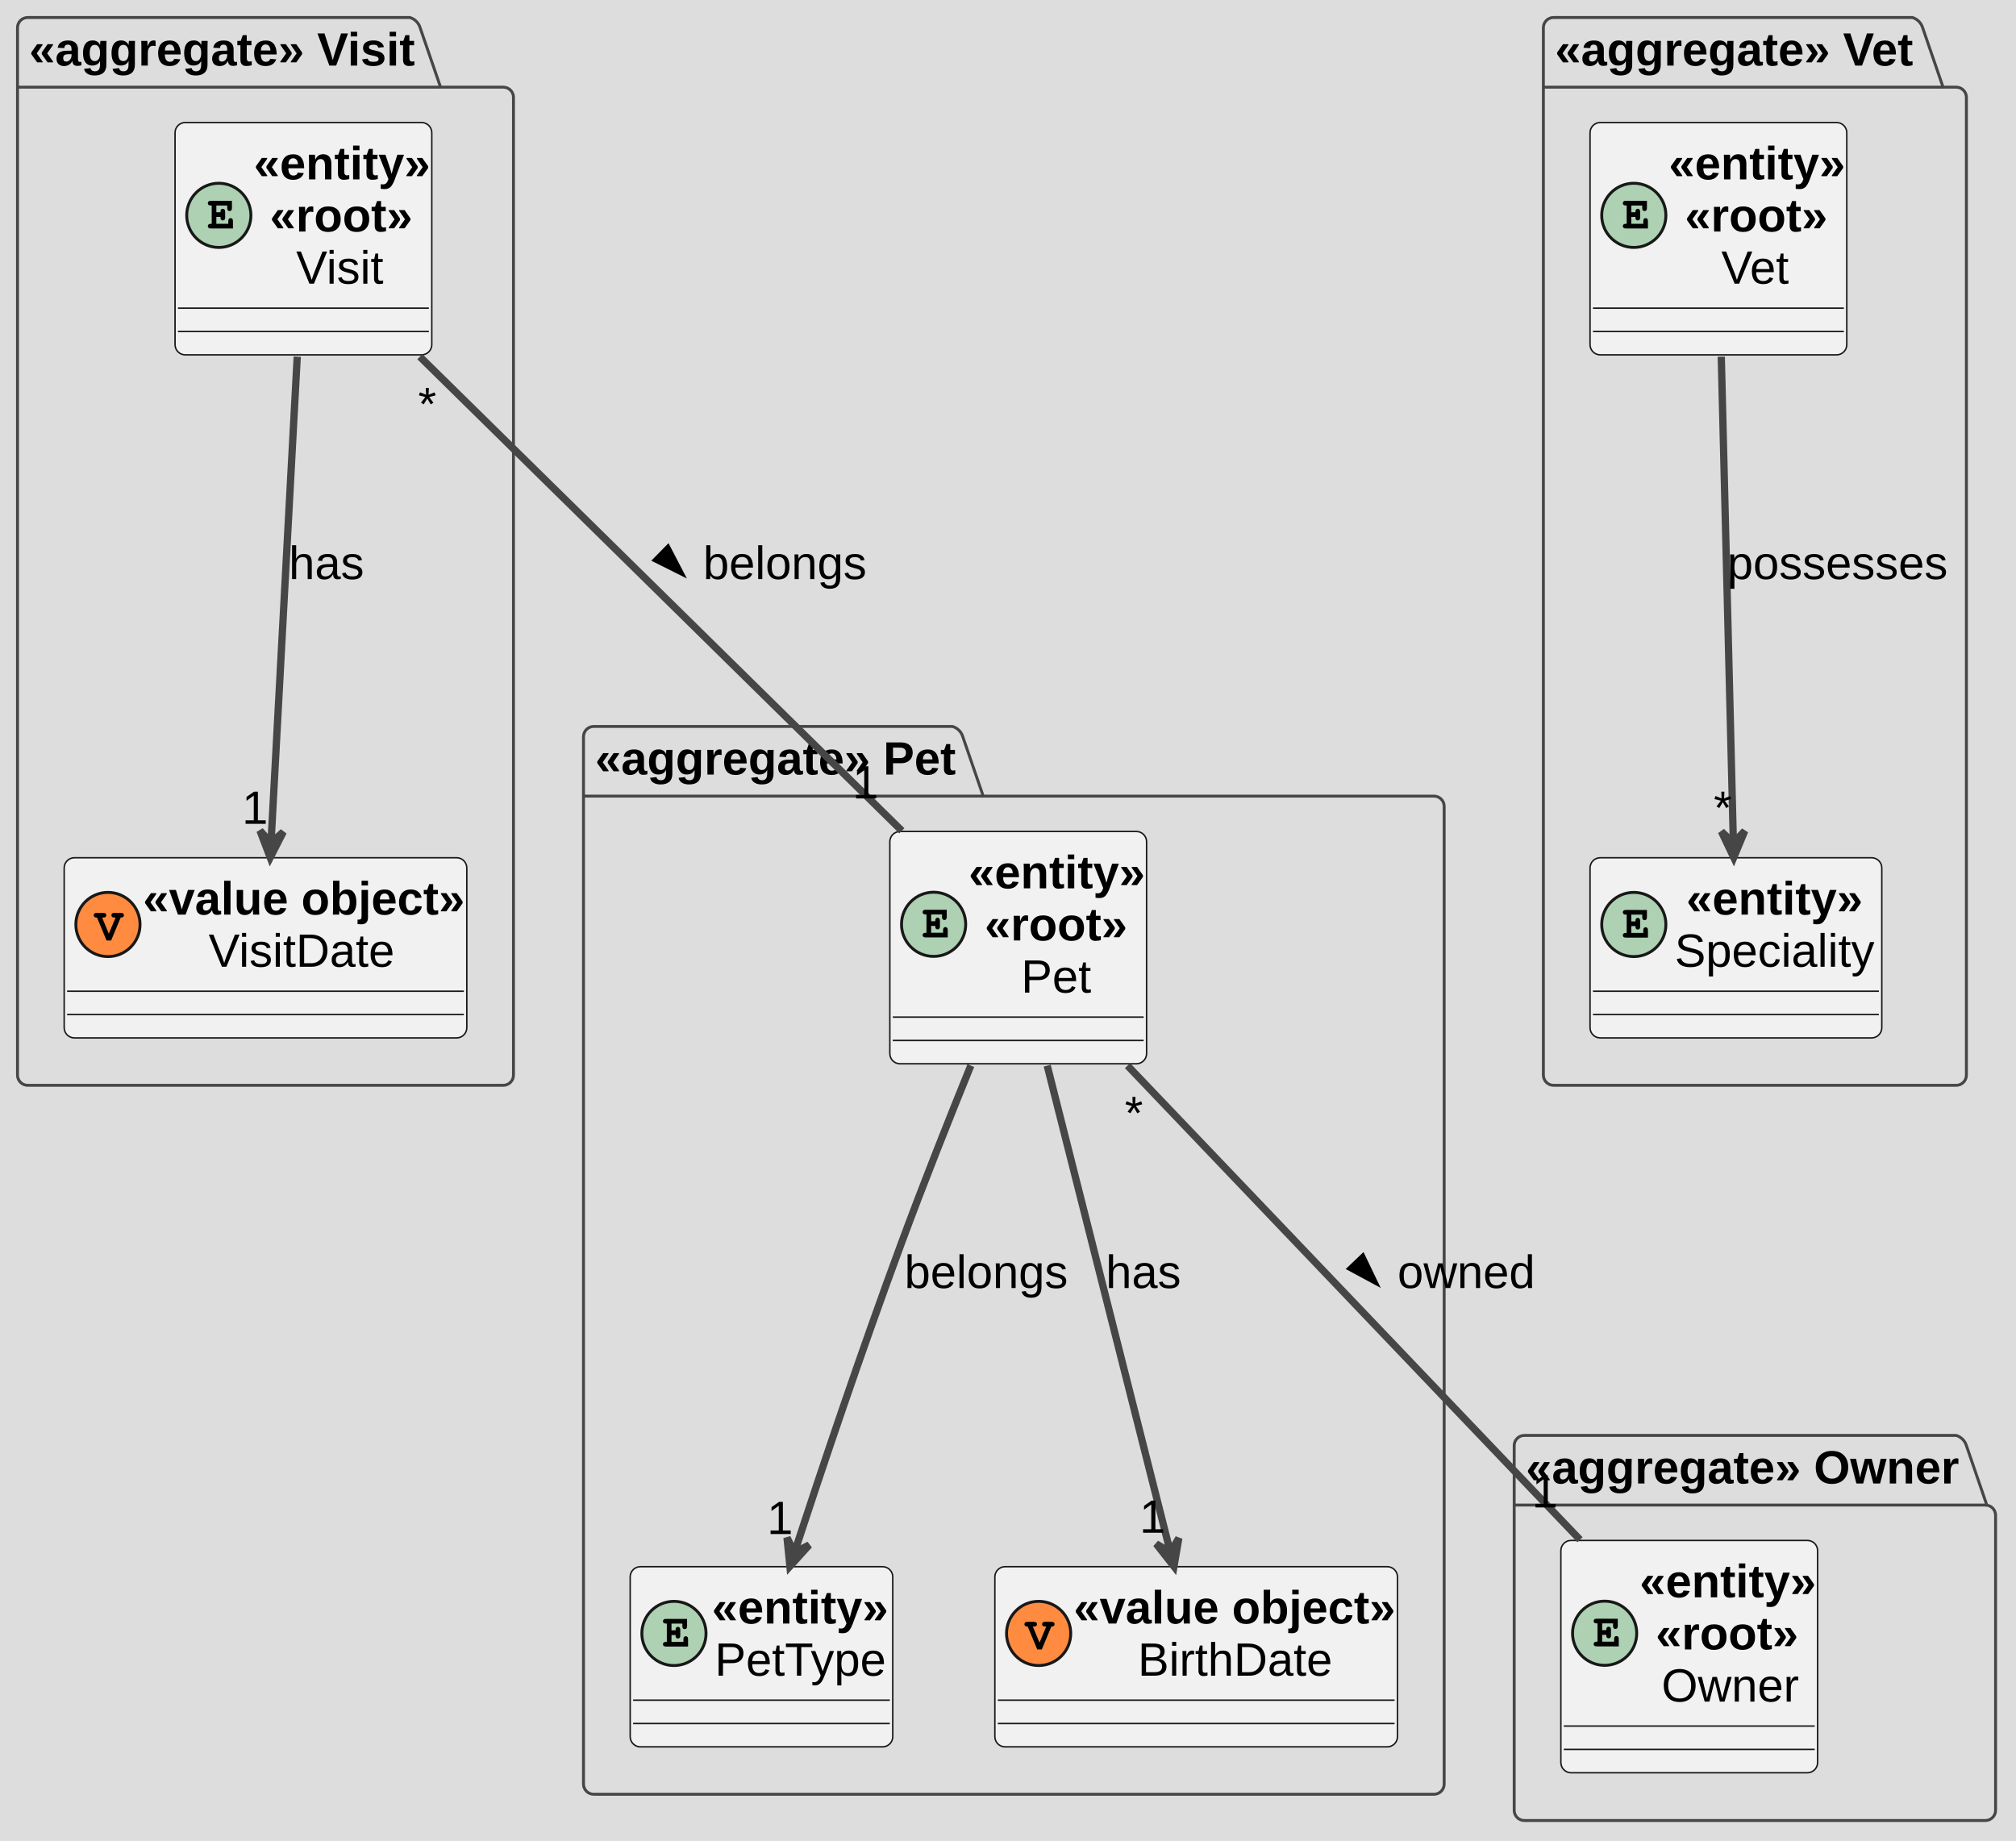
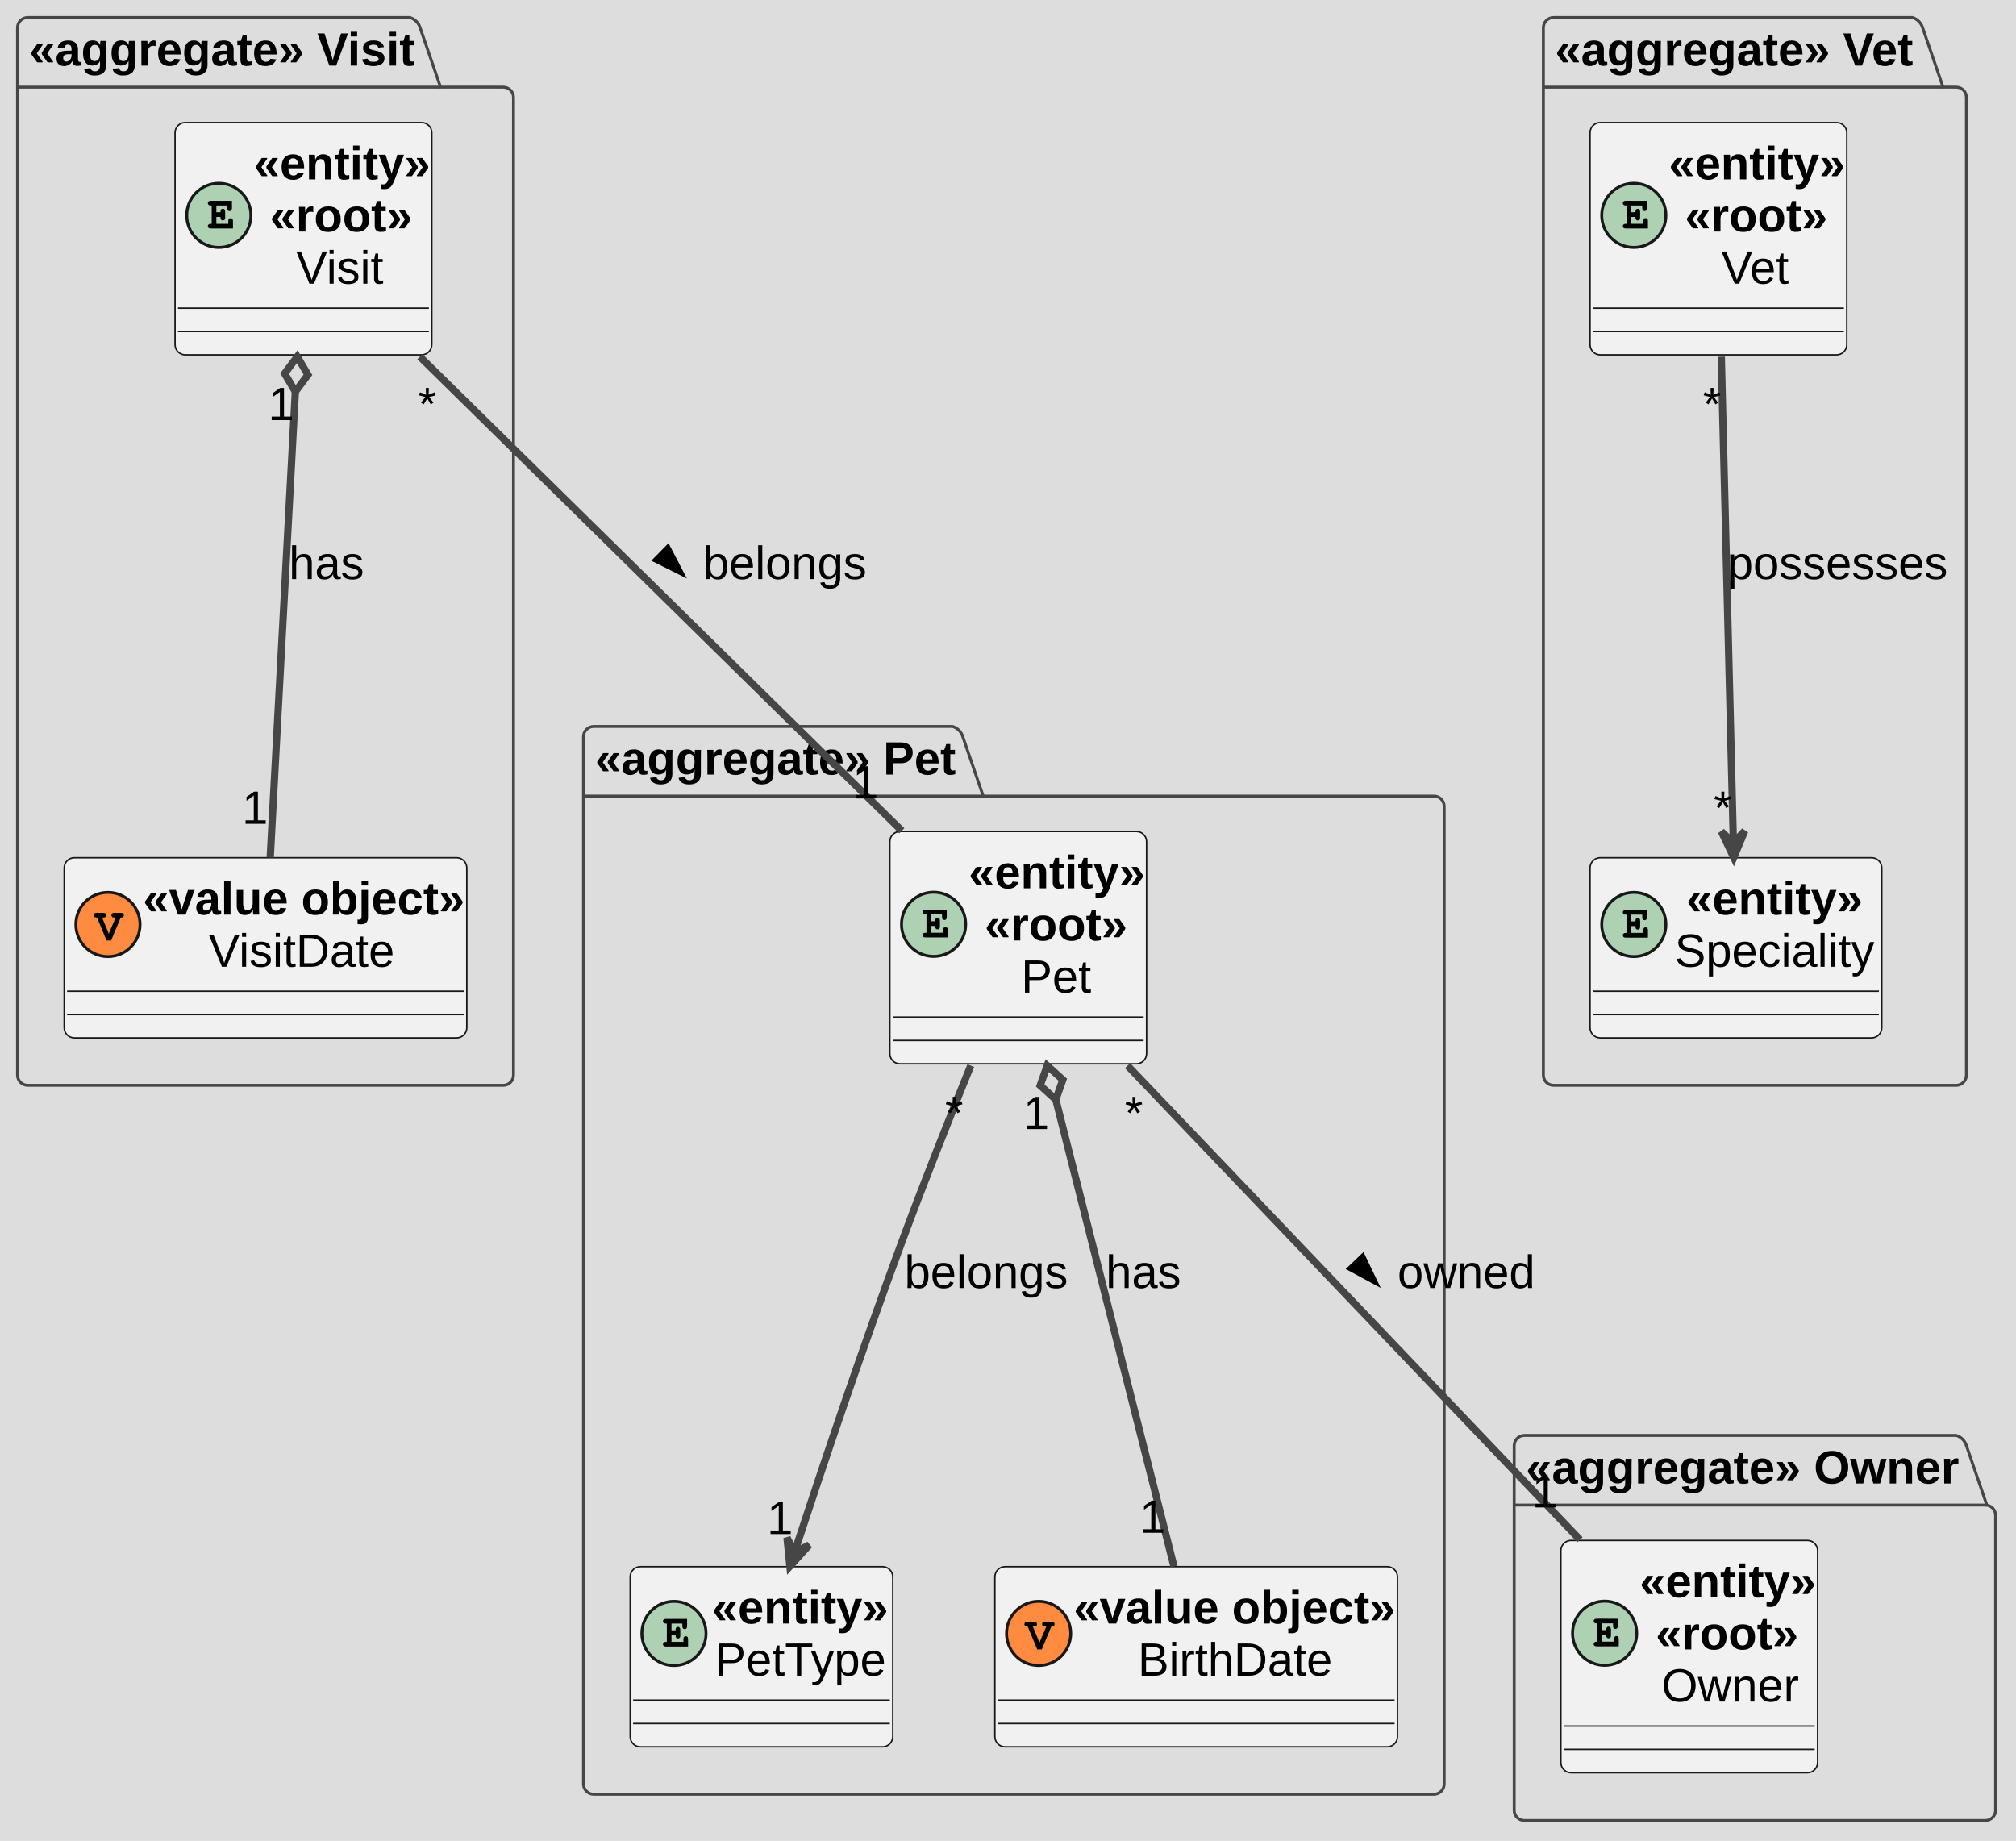
<svg xmlns="http://www.w3.org/2000/svg" contentStyleType="text/css" height="631px" preserveAspectRatio="none" style="width:691px;height:631px;background:#DDDDDD;" version="1.1" viewBox="0 0 691 631" width="691px" zoomAndPan="magnify">
  <defs />
  <g>
    <rect fill="#DDDDDD" height="631" style="stroke:none;stroke-width:1.0;" width="691" x="0" y="0" />
    <g id="cluster_&lt;&lt;aggregate&gt;&gt; Owner">
      <path d="M522.5,492 L670.5,492 A5.25,5.25 0 0 1 674,495.5 L681,515.875 L680.5,515.875 A3.5,3.5 0 0 1 684,519.375 L684,620.5 A3.5,3.5 0 0 1 680.5,624 L522.5,624 A3.5,3.5 0 0 1 519,620.5 L519,495.5 A3.5,3.5 0 0 1 522.5,492 " fill="none" style="stroke:#454645;stroke-width:1.0;" />
      <line style="stroke:#454645;stroke-width:1.0;" x1="519" x2="681" y1="515.875" y2="515.875" />
      <text fill="#000000" font-family="Arial" font-size="16" font-weight="bold" lengthAdjust="spacing" textLength="149" x="523" y="508.484">«aggregate» Owner</text>
    </g>
    <g id="cluster_&lt;&lt;aggregate&gt;&gt; Pet">
      <path d="M203.5,249 L326.5,249 A5.25,5.25 0 0 1 330,252.5 L337,272.875 L491.5,272.875 A3.5,3.5 0 0 1 495,276.375 L495,611.5 A3.5,3.5 0 0 1 491.5,615 L203.5,615 A3.5,3.5 0 0 1 200,611.5 L200,252.5 A3.5,3.5 0 0 1 203.5,249 " fill="none" style="stroke:#454645;stroke-width:1.0;" />
      <line style="stroke:#454645;stroke-width:1.0;" x1="200" x2="337" y1="272.875" y2="272.875" />
      <text fill="#000000" font-family="Arial" font-size="16" font-weight="bold" lengthAdjust="spacing" textLength="124" x="204" y="265.484">«aggregate» Pet</text>
    </g>
    <g id="cluster_&lt;&lt;aggregate&gt;&gt; Vet">
      <path d="M532.5,6 L655.5,6 A5.25,5.25 0 0 1 659,9.5 L666,29.875 L670.5,29.875 A3.5,3.5 0 0 1 674,33.375 L674,368.5 A3.5,3.5 0 0 1 670.5,372 L532.5,372 A3.5,3.5 0 0 1 529,368.5 L529,9.5 A3.5,3.5 0 0 1 532.5,6 " fill="none" style="stroke:#454645;stroke-width:1.0;" />
      <line style="stroke:#454645;stroke-width:1.0;" x1="529" x2="666" y1="29.875" y2="29.875" />
      <text fill="#000000" font-family="Arial" font-size="16" font-weight="bold" lengthAdjust="spacing" textLength="124" x="533" y="22.484">«aggregate» Vet</text>
    </g>
    <g id="cluster_&lt;&lt;aggregate&gt;&gt; Visit">
      <path d="M9.5,6 L140.5,6 A5.25,5.25 0 0 1 144,9.5 L151,29.875 L172.5,29.875 A3.5,3.5 0 0 1 176,33.375 L176,368.5 A3.5,3.5 0 0 1 172.5,372 L9.5,372 A3.5,3.5 0 0 1 6,368.5 L6,9.5 A3.5,3.5 0 0 1 9.5,6 " fill="none" style="stroke:#454645;stroke-width:1.0;" />
      <line style="stroke:#454645;stroke-width:1.0;" x1="6" x2="151" y1="29.875" y2="29.875" />
      <text fill="#000000" font-family="Arial" font-size="16" font-weight="bold" lengthAdjust="spacing" textLength="132" x="10" y="22.484">«aggregate» Visit</text>
    </g>
    <g id="elem_Owner">
      <rect codeLine="9" fill="#F1F1F1" height="79.625" id="Owner" rx="3.5" ry="3.5" style="stroke:#181818;stroke-width:0.5;" width="88" x="535" y="528" />
      <ellipse cx="550" cy="559.812" fill="#ADD1B2" rx="11" ry="11" style="stroke:#181818;stroke-width:1.0;" />
      <path d="M549.156,560.359 L549.156,562.703 L553.25,562.703 L553.25,561.844 Q553.25,561.266 553.469,561.016 Q553.688,560.766 554.047,560.766 Q554.406,560.766 554.625,561.016 Q554.844,561.266 554.844,561.844 L554.844,564.312 L547.312,564.312 Q546.734,564.312 546.484,564.094 Q546.234,563.859 546.234,563.5 Q546.234,563.156 546.484,562.938 Q546.734,562.703 547.312,562.703 L547.562,562.703 L547.562,556.438 L547.312,556.438 Q546.734,556.438 546.484,556.219 Q546.234,556 546.234,555.641 Q546.234,555.281 546.484,555.062 Q546.734,554.828 547.312,554.828 L554.5,554.844 L554.5,557.281 Q554.5,557.844 554.281,558.094 Q554.062,558.344 553.703,558.344 Q553.344,558.344 553.109,558.109 Q552.891,557.859 552.891,557.281 L552.891,556.438 L549.156,556.438 L549.156,558.75 L550.562,558.75 Q550.562,558.125 550.688,557.953 Q550.922,557.562 551.375,557.562 Q551.719,557.562 551.938,557.812 Q552.172,558.062 552.172,558.641 L552.172,560.484 Q552.172,561 552.047,561.188 Q551.797,561.547 551.375,561.547 Q550.922,561.547 550.688,561.172 Q550.562,560.984 550.562,560.359 L549.156,560.359 Z " fill="#000000" />
      <text fill="#000000" font-family="Arial" font-size="16" font-weight="bold" lengthAdjust="spacing" textLength="60" x="562" y="547.484">«entity»</text>
      <text fill="#000000" font-family="Arial" font-size="16" font-weight="bold" lengthAdjust="spacing" textLength="49" x="567.5" y="565.359">«root»</text>
      <text fill="#000000" font-family="Arial" font-size="16" lengthAdjust="spacing" textLength="45" x="569.5" y="583.234">Owner</text>
      <line style="stroke:#181818;stroke-width:0.5;" x1="536" x2="622" y1="591.625" y2="591.625" />
      <line style="stroke:#181818;stroke-width:0.5;" x1="536" x2="622" y1="599.625" y2="599.625" />
    </g>
    <g id="elem_Pet">
      <rect codeLine="13" fill="#F1F1F1" height="79.625" id="Pet" rx="3.5" ry="3.5" style="stroke:#181818;stroke-width:0.5;" width="88" x="305" y="285" />
      <ellipse cx="320" cy="316.812" fill="#ADD1B2" rx="11" ry="11" style="stroke:#181818;stroke-width:1.0;" />
      <path d="M319.156,317.359 L319.156,319.703 L323.25,319.703 L323.25,318.844 Q323.25,318.266 323.469,318.016 Q323.688,317.766 324.047,317.766 Q324.406,317.766 324.625,318.016 Q324.844,318.266 324.844,318.844 L324.844,321.312 L317.312,321.312 Q316.734,321.312 316.484,321.094 Q316.234,320.859 316.234,320.5 Q316.234,320.156 316.484,319.938 Q316.734,319.703 317.312,319.703 L317.562,319.703 L317.562,313.438 L317.312,313.438 Q316.734,313.438 316.484,313.219 Q316.234,313 316.234,312.641 Q316.234,312.281 316.484,312.062 Q316.734,311.828 317.312,311.828 L324.5,311.844 L324.5,314.281 Q324.5,314.844 324.281,315.094 Q324.062,315.344 323.703,315.344 Q323.344,315.344 323.109,315.109 Q322.891,314.859 322.891,314.281 L322.891,313.438 L319.156,313.438 L319.156,315.75 L320.562,315.75 Q320.562,315.125 320.688,314.953 Q320.922,314.562 321.375,314.562 Q321.719,314.562 321.938,314.812 Q322.172,315.062 322.172,315.641 L322.172,317.484 Q322.172,318 322.047,318.188 Q321.797,318.547 321.375,318.547 Q320.922,318.547 320.688,318.172 Q320.562,317.984 320.562,317.359 L319.156,317.359 Z " fill="#000000" />
      <text fill="#000000" font-family="Arial" font-size="16" font-weight="bold" lengthAdjust="spacing" textLength="60" x="332" y="304.484">«entity»</text>
      <text fill="#000000" font-family="Arial" font-size="16" font-weight="bold" lengthAdjust="spacing" textLength="49" x="337.5" y="322.359">«root»</text>
      <text fill="#000000" font-family="Arial" font-size="16" lengthAdjust="spacing" textLength="24" x="350" y="340.234">Pet</text>
      <line style="stroke:#181818;stroke-width:0.5;" x1="306" x2="392" y1="348.625" y2="348.625" />
      <line style="stroke:#181818;stroke-width:0.5;" x1="306" x2="392" y1="356.625" y2="356.625" />
    </g>
    <g id="elem_PetType">
      <rect codeLine="15" fill="#F1F1F1" height="61.75" id="PetType" rx="3.5" ry="3.5" style="stroke:#181818;stroke-width:0.5;" width="90" x="216" y="537" />
      <ellipse cx="231" cy="559.875" fill="#ADD1B2" rx="11" ry="11" style="stroke:#181818;stroke-width:1.0;" />
      <path d="M230.156,560.422 L230.156,562.766 L234.25,562.766 L234.25,561.906 Q234.25,561.328 234.469,561.078 Q234.688,560.828 235.047,560.828 Q235.406,560.828 235.625,561.078 Q235.844,561.328 235.844,561.906 L235.844,564.375 L228.312,564.375 Q227.734,564.375 227.484,564.156 Q227.234,563.922 227.234,563.562 Q227.234,563.219 227.484,563 Q227.734,562.766 228.312,562.766 L228.562,562.766 L228.562,556.5 L228.312,556.5 Q227.734,556.5 227.484,556.281 Q227.234,556.062 227.234,555.703 Q227.234,555.344 227.484,555.125 Q227.734,554.891 228.312,554.891 L235.5,554.906 L235.5,557.344 Q235.5,557.906 235.281,558.156 Q235.062,558.406 234.703,558.406 Q234.344,558.406 234.109,558.172 Q233.891,557.922 233.891,557.344 L233.891,556.5 L230.156,556.5 L230.156,558.812 L231.562,558.812 Q231.562,558.188 231.688,558.016 Q231.922,557.625 232.375,557.625 Q232.719,557.625 232.938,557.875 Q233.172,558.125 233.172,558.703 L233.172,560.547 Q233.172,561.062 233.047,561.25 Q232.797,561.609 232.375,561.609 Q231.922,561.609 231.688,561.234 Q231.562,561.047 231.562,560.422 L230.156,560.422 Z " fill="#000000" />
      <text fill="#000000" font-family="Arial" font-size="16" font-weight="bold" lengthAdjust="spacing" textLength="60" x="244" y="556.484">«entity»</text>
      <text fill="#000000" font-family="Arial" font-size="16" lengthAdjust="spacing" textLength="58" x="245" y="574.359">PetType</text>
      <line style="stroke:#181818;stroke-width:0.5;" x1="217" x2="305" y1="582.75" y2="582.75" />
      <line style="stroke:#181818;stroke-width:0.5;" x1="217" x2="305" y1="590.75" y2="590.75" />
    </g>
    <g id="elem_BirthDate">
      <rect codeLine="17" fill="#F1F1F1" height="61.75" id="BirthDate" rx="3.5" ry="3.5" style="stroke:#181818;stroke-width:0.5;" width="138" x="341" y="537" />
      <ellipse cx="356" cy="559.875" fill="#FF8B40" rx="11" ry="11" style="stroke:#181818;stroke-width:1.0;" />
      <path d="M356.297,563.031 L358.625,557.5 L358.25,557.5 Q357.672,557.5 357.422,557.281 Q357.188,557.062 357.188,556.703 Q357.188,556.344 357.422,556.125 Q357.672,555.891 358.25,555.891 L360.406,555.906 Q360.984,555.906 361.219,556.125 Q361.469,556.344 361.469,556.703 Q361.469,557.125 361.094,557.375 Q360.922,557.5 360.359,557.5 L357.078,565.375 L355.531,565.375 L352.25,557.5 Q351.688,557.5 351.516,557.375 Q351.125,557.141 351.125,556.703 Q351.125,556.344 351.375,556.125 Q351.625,555.891 352.203,555.891 L354.375,555.906 Q354.938,555.906 355.188,556.125 Q355.438,556.344 355.438,556.703 Q355.438,557.062 355.188,557.281 Q354.953,557.5 354.375,557.5 L354,557.5 L356.297,563.031 Z " fill="#000000" />
      <text fill="#000000" font-family="Arial" font-size="16" font-weight="bold" lengthAdjust="spacing" textLength="110" x="368" y="556.484">«value object»</text>
      <text fill="#000000" font-family="Arial" font-size="16" lengthAdjust="spacing" textLength="66" x="390" y="574.359">BirthDate</text>
      <line style="stroke:#181818;stroke-width:0.5;" x1="342" x2="478" y1="582.75" y2="582.75" />
      <line style="stroke:#181818;stroke-width:0.5;" x1="342" x2="478" y1="590.75" y2="590.75" />
    </g>
    <g id="elem_Vet">
      <rect codeLine="21" fill="#F1F1F1" height="79.625" id="Vet" rx="3.5" ry="3.5" style="stroke:#181818;stroke-width:0.5;" width="88" x="545" y="42" />
      <ellipse cx="560" cy="73.812" fill="#ADD1B2" rx="11" ry="11" style="stroke:#181818;stroke-width:1.0;" />
      <path d="M559.156,74.359 L559.156,76.703 L563.25,76.703 L563.25,75.844 Q563.25,75.266 563.469,75.016 Q563.688,74.766 564.047,74.766 Q564.406,74.766 564.625,75.016 Q564.844,75.266 564.844,75.844 L564.844,78.312 L557.312,78.312 Q556.734,78.312 556.484,78.094 Q556.234,77.859 556.234,77.5 Q556.234,77.156 556.484,76.938 Q556.734,76.703 557.312,76.703 L557.562,76.703 L557.562,70.438 L557.312,70.438 Q556.734,70.438 556.484,70.219 Q556.234,70 556.234,69.641 Q556.234,69.281 556.484,69.062 Q556.734,68.828 557.312,68.828 L564.5,68.844 L564.5,71.281 Q564.5,71.844 564.281,72.094 Q564.062,72.344 563.703,72.344 Q563.344,72.344 563.109,72.109 Q562.891,71.859 562.891,71.281 L562.891,70.438 L559.156,70.438 L559.156,72.75 L560.562,72.75 Q560.562,72.125 560.688,71.953 Q560.922,71.562 561.375,71.562 Q561.719,71.562 561.938,71.812 Q562.172,72.062 562.172,72.641 L562.172,74.484 Q562.172,75 562.047,75.188 Q561.797,75.547 561.375,75.547 Q560.922,75.547 560.688,75.172 Q560.562,74.984 560.562,74.359 L559.156,74.359 Z " fill="#000000" />
      <text fill="#000000" font-family="Arial" font-size="16" font-weight="bold" lengthAdjust="spacing" textLength="60" x="572" y="61.484">«entity»</text>
      <text fill="#000000" font-family="Arial" font-size="16" font-weight="bold" lengthAdjust="spacing" textLength="49" x="577.5" y="79.359">«root»</text>
      <text fill="#000000" font-family="Arial" font-size="16" lengthAdjust="spacing" textLength="24" x="590" y="97.234">Vet</text>
      <line style="stroke:#181818;stroke-width:0.5;" x1="546" x2="632" y1="105.625" y2="105.625" />
      <line style="stroke:#181818;stroke-width:0.5;" x1="546" x2="632" y1="113.625" y2="113.625" />
    </g>
    <g id="elem_Speciality">
      <rect codeLine="23" fill="#F1F1F1" height="61.75" id="Speciality" rx="3.5" ry="3.5" style="stroke:#181818;stroke-width:0.5;" width="100" x="545" y="294" />
      <ellipse cx="560" cy="316.875" fill="#ADD1B2" rx="11" ry="11" style="stroke:#181818;stroke-width:1.0;" />
      <path d="M559.156,317.422 L559.156,319.766 L563.25,319.766 L563.25,318.906 Q563.25,318.328 563.469,318.078 Q563.688,317.828 564.047,317.828 Q564.406,317.828 564.625,318.078 Q564.844,318.328 564.844,318.906 L564.844,321.375 L557.312,321.375 Q556.734,321.375 556.484,321.156 Q556.234,320.922 556.234,320.562 Q556.234,320.219 556.484,320 Q556.734,319.766 557.312,319.766 L557.562,319.766 L557.562,313.5 L557.312,313.5 Q556.734,313.5 556.484,313.281 Q556.234,313.062 556.234,312.703 Q556.234,312.344 556.484,312.125 Q556.734,311.891 557.312,311.891 L564.5,311.906 L564.5,314.344 Q564.5,314.906 564.281,315.156 Q564.062,315.406 563.703,315.406 Q563.344,315.406 563.109,315.172 Q562.891,314.922 562.891,314.344 L562.891,313.5 L559.156,313.5 L559.156,315.812 L560.562,315.812 Q560.562,315.188 560.688,315.016 Q560.922,314.625 561.375,314.625 Q561.719,314.625 561.938,314.875 Q562.172,315.125 562.172,315.703 L562.172,317.547 Q562.172,318.062 562.047,318.25 Q561.797,318.609 561.375,318.609 Q560.922,318.609 560.688,318.234 Q560.562,318.047 560.562,317.422 L559.156,317.422 Z " fill="#000000" />
      <text fill="#000000" font-family="Arial" font-size="16" font-weight="bold" lengthAdjust="spacing" textLength="60" x="578" y="313.484">«entity»</text>
      <text fill="#000000" font-family="Arial" font-size="16" lengthAdjust="spacing" textLength="68" x="574" y="331.359">Speciality</text>
      <line style="stroke:#181818;stroke-width:0.5;" x1="546" x2="644" y1="339.75" y2="339.75" />
      <line style="stroke:#181818;stroke-width:0.5;" x1="546" x2="644" y1="347.75" y2="347.75" />
    </g>
    <g id="elem_Visit">
      <rect codeLine="27" fill="#F1F1F1" height="79.625" id="Visit" rx="3.5" ry="3.5" style="stroke:#181818;stroke-width:0.5;" width="88" x="60" y="42" />
      <ellipse cx="75" cy="73.812" fill="#ADD1B2" rx="11" ry="11" style="stroke:#181818;stroke-width:1.0;" />
      <path d="M74.156,74.359 L74.156,76.703 L78.25,76.703 L78.25,75.844 Q78.25,75.266 78.469,75.016 Q78.688,74.766 79.047,74.766 Q79.406,74.766 79.625,75.016 Q79.844,75.266 79.844,75.844 L79.844,78.312 L72.312,78.312 Q71.734,78.312 71.484,78.094 Q71.234,77.859 71.234,77.5 Q71.234,77.156 71.484,76.938 Q71.734,76.703 72.312,76.703 L72.562,76.703 L72.562,70.438 L72.312,70.438 Q71.734,70.438 71.484,70.219 Q71.234,70 71.234,69.641 Q71.234,69.281 71.484,69.062 Q71.734,68.828 72.312,68.828 L79.5,68.844 L79.5,71.281 Q79.5,71.844 79.281,72.094 Q79.062,72.344 78.703,72.344 Q78.344,72.344 78.109,72.109 Q77.891,71.859 77.891,71.281 L77.891,70.438 L74.156,70.438 L74.156,72.75 L75.562,72.75 Q75.562,72.125 75.688,71.953 Q75.922,71.562 76.375,71.562 Q76.719,71.562 76.938,71.812 Q77.172,72.062 77.172,72.641 L77.172,74.484 Q77.172,75 77.047,75.188 Q76.797,75.547 76.375,75.547 Q75.922,75.547 75.688,75.172 Q75.562,74.984 75.562,74.359 L74.156,74.359 Z " fill="#000000" />
      <text fill="#000000" font-family="Arial" font-size="16" font-weight="bold" lengthAdjust="spacing" textLength="60" x="87" y="61.484">«entity»</text>
      <text fill="#000000" font-family="Arial" font-size="16" font-weight="bold" lengthAdjust="spacing" textLength="49" x="92.5" y="79.359">«root»</text>
      <text fill="#000000" font-family="Arial" font-size="16" lengthAdjust="spacing" textLength="31" x="101.5" y="97.234">Visit</text>
      <line style="stroke:#181818;stroke-width:0.5;" x1="61" x2="147" y1="105.625" y2="105.625" />
      <line style="stroke:#181818;stroke-width:0.5;" x1="61" x2="147" y1="113.625" y2="113.625" />
    </g>
    <g id="elem_VisitDate">
      <rect codeLine="29" fill="#F1F1F1" height="61.75" id="VisitDate" rx="3.5" ry="3.5" style="stroke:#181818;stroke-width:0.5;" width="138" x="22" y="294" />
      <ellipse cx="37" cy="316.875" fill="#FF8B40" rx="11" ry="11" style="stroke:#181818;stroke-width:1.0;" />
      <path d="M37.297,320.031 L39.625,314.5 L39.25,314.5 Q38.672,314.5 38.422,314.281 Q38.188,314.062 38.188,313.703 Q38.188,313.344 38.422,313.125 Q38.672,312.891 39.25,312.891 L41.406,312.906 Q41.984,312.906 42.219,313.125 Q42.469,313.344 42.469,313.703 Q42.469,314.125 42.094,314.375 Q41.922,314.5 41.359,314.5 L38.078,322.375 L36.531,322.375 L33.25,314.5 Q32.688,314.5 32.516,314.375 Q32.125,314.141 32.125,313.703 Q32.125,313.344 32.375,313.125 Q32.625,312.891 33.203,312.891 L35.375,312.906 Q35.938,312.906 36.188,313.125 Q36.438,313.344 36.438,313.703 Q36.438,314.062 36.188,314.281 Q35.953,314.5 35.375,314.5 L35,314.5 L37.297,320.031 Z " fill="#000000" />
      <text fill="#000000" font-family="Arial" font-size="16" font-weight="bold" lengthAdjust="spacing" textLength="110" x="49" y="313.484">«value object»</text>
      <text fill="#000000" font-family="Arial" font-size="16" lengthAdjust="spacing" textLength="65" x="71.5" y="331.359">VisitDate</text>
      <line style="stroke:#181818;stroke-width:0.5;" x1="23" x2="159" y1="339.75" y2="339.75" />
      <line style="stroke:#181818;stroke-width:0.5;" x1="23" x2="159" y1="347.75" y2="347.75" />
    </g>
    <g id="link_Pet_PetType">
      <path codeLine="32" d="M332.75,365.24 C325.29,383.6 316.46,405.83 309,426 C294.96,463.96 282.02,502.499 272.62,531.159 " fill="none" id="Pet-to-PetType" style="stroke:#454645;stroke-width:2.5;" />
      <polygon fill="#454645" points="270.75,536.86,277.356,529.555,272.308,532.109,269.754,527.062,270.75,536.86" style="stroke:#454645;stroke-width:2.5;" />
      <text fill="#000000" font-family="Arial" font-size="16" lengthAdjust="spacing" textLength="55" x="310" y="441.484">belongs</text>
+       <text fill="#000000" font-family="Arial" font-size="16" lengthAdjust="spacing" textLength="6" x="323.923" y="386.975">*</text>
      <text fill="#000000" font-family="Arial" font-size="16" lengthAdjust="spacing" textLength="9" x="262.898" y="525.796">1</text>
    </g>
    <g id="link_Pet_BirthDate">
-       <path codeLine="33" d="M358.94,365.26 C371.09,413.27 389.928,487.693 400.908,531.093 " fill="none" id="Pet-to-BirthDate" style="stroke:#454645;stroke-width:2.5;" />
-       <polygon fill="#454645" points="402.38,536.91,404.05,527.204,401.154,532.063,396.295,529.166,402.38,536.91" style="stroke:#454645;stroke-width:2.5;" />
+       <path codeLine="33" d="M361.884,376.893 C374.034,424.903 391.4,493.51 402.38,536.91 " fill="none" id="Pet-backto-BirthDate" style="stroke:#454645;stroke-width:2.5;" />
+       <polygon fill="none" points="358.94,365.26,356.534,372.058,361.884,376.893,364.29,370.095,358.94,365.26" style="stroke:#454645;stroke-width:2.5;" />
      <text fill="#000000" font-family="Arial" font-size="16" lengthAdjust="spacing" textLength="25" x="379" y="441.484">has</text>
+       <text fill="#000000" font-family="Arial" font-size="16" lengthAdjust="spacing" textLength="9" x="350.739" y="386.998">1</text>
      <text fill="#000000" font-family="Arial" font-size="16" lengthAdjust="spacing" textLength="9" x="390.577" y="525.369">1</text>
    </g>
    <g id="link_Visit_VisitDate">
-       <path codeLine="34" d="M101.88,122.26 C99.29,170.27 95.283,244.519 92.943,287.919 " fill="none" id="Visit-to-VisitDate" style="stroke:#454645;stroke-width:2.5;" />
-       <polygon fill="#454645" points="92.62,293.91,97.099,285.138,92.889,288.917,89.11,284.708,92.62,293.91" style="stroke:#454645;stroke-width:2.5;" />
+       <path codeLine="34" d="M101.234,134.243 C98.644,182.253 94.96,250.51 92.62,293.91 " fill="none" id="Visit-backto-VisitDate" style="stroke:#454645;stroke-width:2.5;" />
+       <polygon fill="none" points="101.88,122.26,97.563,128.036,101.234,134.243,105.551,128.467,101.88,122.26" style="stroke:#454645;stroke-width:2.5;" />
      <text fill="#000000" font-family="Arial" font-size="16" lengthAdjust="spacing" textLength="25" x="99" y="198.484">has</text>
+       <text fill="#000000" font-family="Arial" font-size="16" lengthAdjust="spacing" textLength="9" x="91.908" y="143.998">1</text>
      <text fill="#000000" font-family="Arial" font-size="16" lengthAdjust="spacing" textLength="9" x="82.954" y="282.369">1</text>
    </g>
    <g id="link_Vet_Speciality">
      <path codeLine="35" d="M589.98,122.26 C591.17,170.27 593.021,244.512 594.101,287.912 " fill="none" id="Vet-to-Speciality" style="stroke:#454645;stroke-width:2.5;" />
      <polygon fill="#454645" points="594.25,293.91,598.025,284.813,594.126,288.911,590.027,285.012,594.25,293.91" style="stroke:#454645;stroke-width:2.5;" />
      <text fill="#000000" font-family="Arial" font-size="16" lengthAdjust="spacing" textLength="76" x="592" y="198.484">possesses</text>
+       <text fill="#000000" font-family="Arial" font-size="16" lengthAdjust="spacing" textLength="6" x="583.683" y="143.998">*</text>
      <text fill="#000000" font-family="Arial" font-size="16" lengthAdjust="spacing" textLength="6" x="587.383" y="282.369">*</text>
    </g>
    <g id="link_Pet_Owner">
      <path codeLine="36" d="M386.47,365.26 C429.24,410.07 498.79,482.95 541.55,527.76 " fill="none" id="Pet-Owner" style="stroke:#454645;stroke-width:2.5;" />
      <polygon fill="#000000" points="472.142,440.278,467.2,429.991,462.097,434.861,472.142,440.278" style="stroke:#000000;stroke-width:1.0;" />
      <text fill="#000000" font-family="Arial" font-size="16" lengthAdjust="spacing" textLength="46" x="479" y="441.484">owned</text>
      <text fill="#000000" font-family="Arial" font-size="16" lengthAdjust="spacing" textLength="6" x="385.533" y="386.998">*</text>
      <text fill="#000000" font-family="Arial" font-size="16" lengthAdjust="spacing" textLength="9" x="525.078" y="516.674">1</text>
    </g>
    <g id="link_Visit_Pet">
      <path codeLine="37" d="M143.91,122.26 C189.47,167.07 263.56,239.95 309.11,284.76 " fill="none" id="Visit-Pet" style="stroke:#454645;stroke-width:2.5;" />
      <polygon fill="#000000" points="234.278,197.145,229.013,187.019,224.066,192.048,234.278,197.145" style="stroke:#000000;stroke-width:1.0;" />
      <text fill="#000000" font-family="Arial" font-size="16" lengthAdjust="spacing" textLength="55" x="241" y="198.484">belongs</text>
      <text fill="#000000" font-family="Arial" font-size="16" lengthAdjust="spacing" textLength="6" x="143.331" y="143.998">*</text>
      <text fill="#000000" font-family="Arial" font-size="16" lengthAdjust="spacing" textLength="9" x="292.203" y="273.674">1</text>
    </g>
  </g>
</svg>
